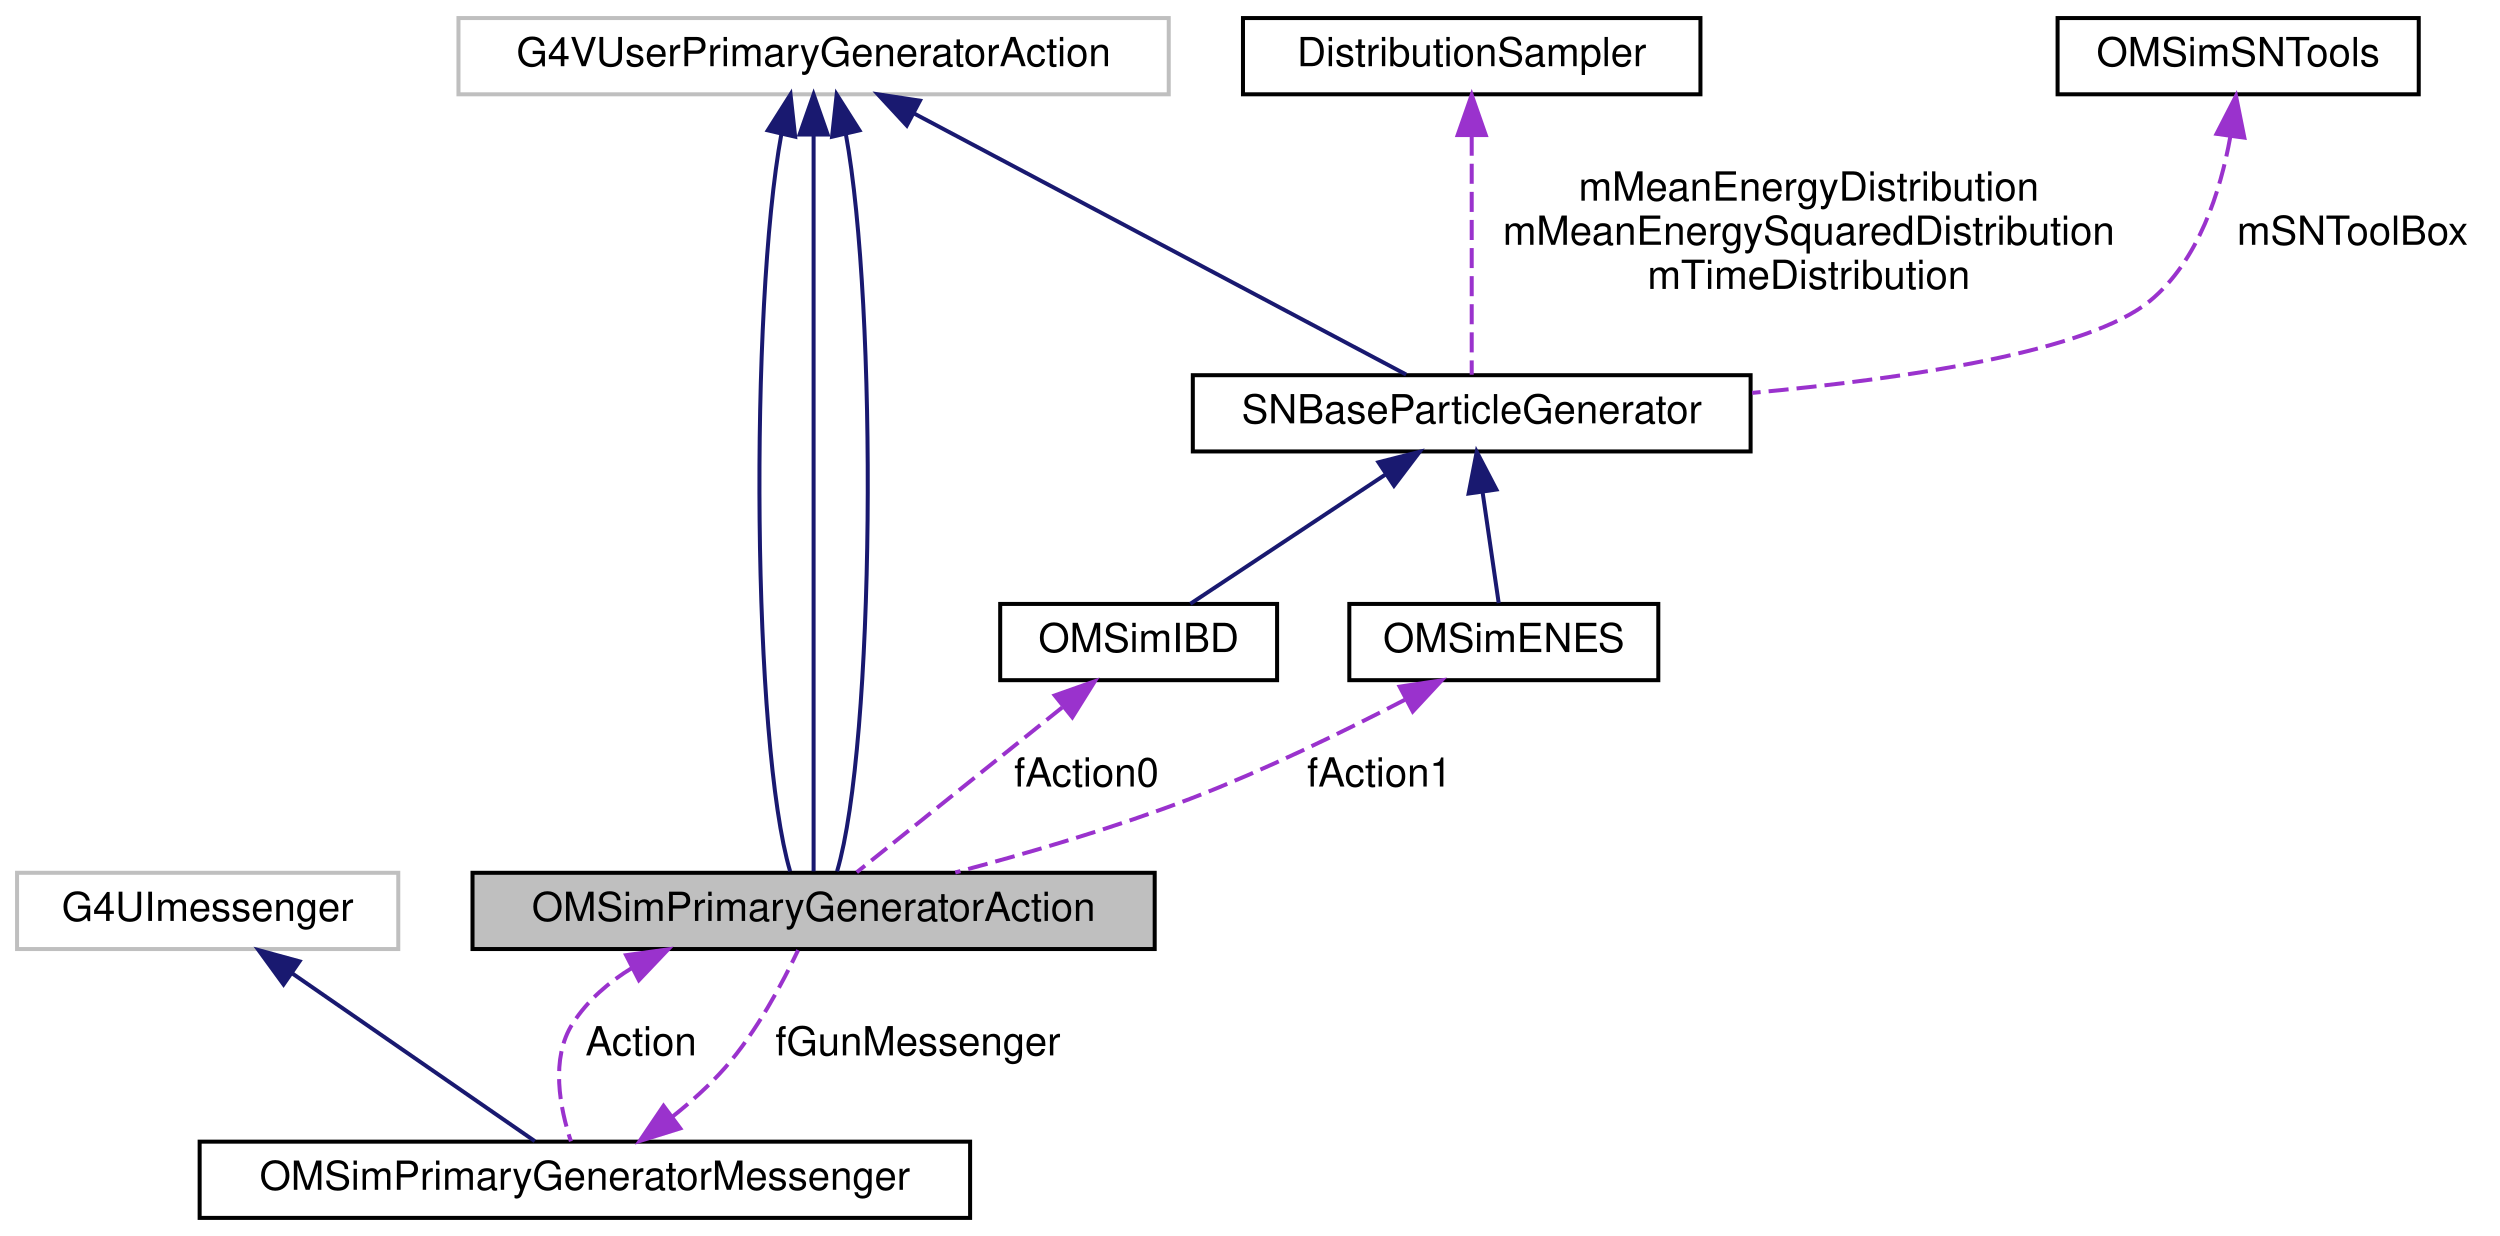
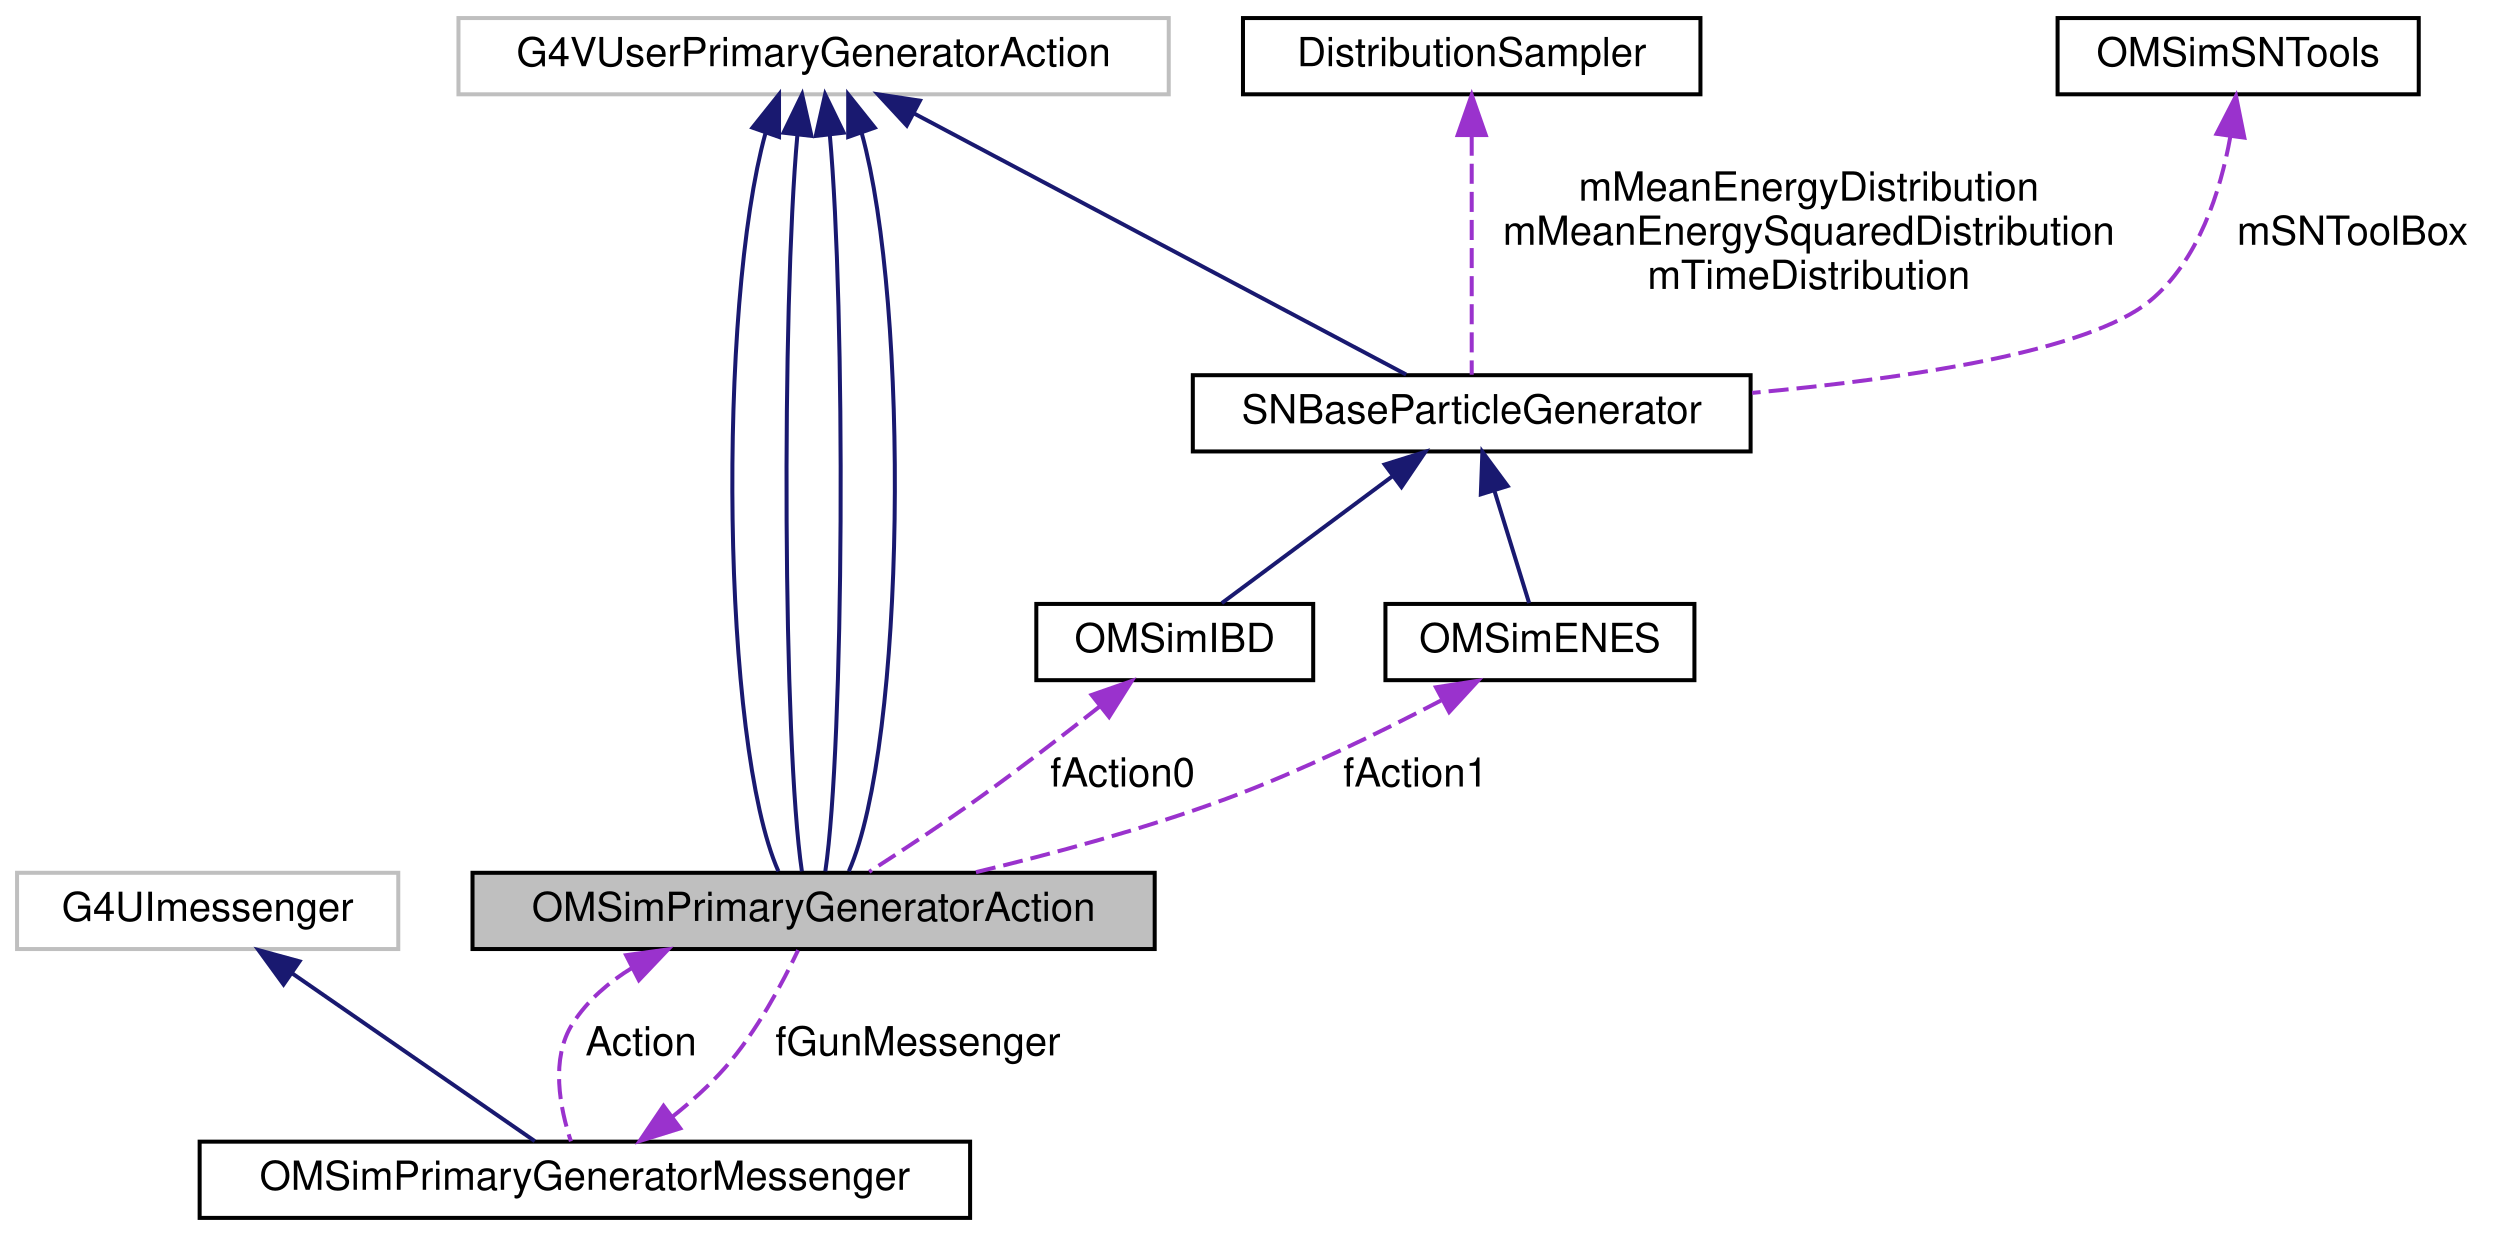
<svg xmlns="http://www.w3.org/2000/svg" xmlns:xlink="http://www.w3.org/1999/xlink" width="623pt" height="308pt" viewBox="0.00 0.00 622.50 308.00">
  <g id="graph0" class="graph" transform="scale(1 1) rotate(0) translate(4 304)">
    <g id="node1" class="node">
      <g id="a_node1">
        <a xlink:title=" ">
          <polygon fill="#bfbfbf" stroke="black" points="113.5,-67.5 113.5,-86.5 283.5,-86.5 283.5,-67.5 113.5,-67.5" />
          <text text-anchor="middle" x="198.5" y="-74.5" font-family="Helvetica,sans-Serif" font-size="10.00">OMSimPrimaryGeneratorAction</text>
        </a>
      </g>
    </g>
    <g id="node7" class="node">
      <g id="a_node7">
        <a xlink:href="class_o_m_sim_primary_generator_messenger.html" target="_top" xlink:title=" ">
          <polygon fill="none" stroke="black" points="45.5,-0.5 45.5,-19.5 237.5,-19.5 237.5,-0.5 45.5,-0.5" />
          <text text-anchor="middle" x="141.5" y="-7.5" font-family="Helvetica,sans-Serif" font-size="10.00">OMSimPrimaryGeneratorMessenger</text>
        </a>
      </g>
    </g>
-     <g id="edge11" class="edge">
+     <g id="edge12" class="edge">
      <path fill="none" stroke="#9a32cd" stroke-dasharray="5,2" d="M153.33,-62.84C147.46,-59.27 142.21,-54.74 138.5,-49 132.82,-40.22 135.3,-27.8 138.02,-19.58" />
      <polygon fill="#9a32cd" stroke="#9a32cd" points="151.77,-65.97 162.26,-67.42 154.96,-59.74 151.77,-65.97" />
      <text text-anchor="middle" x="155.5" y="-41" font-family="Helvetica,sans-Serif" font-size="10.00"> Action</text>
    </g>
    <g id="node2" class="node">
      <g id="a_node2">
        <a xlink:title=" ">
          <polygon fill="none" stroke="#bfbfbf" points="110,-280.5 110,-299.5 287,-299.5 287,-280.5 110,-280.5" />
          <text text-anchor="middle" x="198.5" y="-287.5" font-family="Helvetica,sans-Serif" font-size="10.00">G4VUserPrimaryGeneratorAction</text>
        </a>
      </g>
    </g>
    <g id="edge1" class="edge">
-       <path fill="none" stroke="midnightblue" d="M190.48,-270.66C182.51,-227.08 183.24,-118.63 192.65,-86.87" />
-       <polygon fill="midnightblue" stroke="midnightblue" points="187.08,-271.52 192.75,-280.47 193.9,-269.93 187.08,-271.52" />
+       <path fill="none" stroke="midnightblue" d="M186.54,-270.93C174.51,-227.54 175.57,-118.7 189.73,-86.87" />
+       <polygon fill="midnightblue" stroke="midnightblue" points="183.27,-272.19 189.88,-280.47 189.88,-269.87 183.27,-272.19" />
    </g>
    <g id="edge2" class="edge">
-       <path fill="none" stroke="midnightblue" d="M198.5,-270.38C198.5,-226.62 198.5,-118.57 198.5,-86.87" />
-       <polygon fill="midnightblue" stroke="midnightblue" points="195,-270.47 198.5,-280.47 202,-270.47 195,-270.47" />
+       <path fill="none" stroke="midnightblue" d="M194.46,-270.38C190.51,-226.62 190.88,-118.57 195.58,-86.87" />
+       <polygon fill="midnightblue" stroke="midnightblue" points="191,-270.93 195.63,-280.47 197.96,-270.13 191,-270.93" />
    </g>
    <g id="edge3" class="edge">
-       <path fill="none" stroke="midnightblue" d="M206.52,-270.66C214.49,-227.08 213.76,-118.63 204.35,-86.87" />
-       <polygon fill="midnightblue" stroke="midnightblue" points="203.1,-269.93 204.25,-280.47 209.92,-271.52 203.1,-269.93" />
+       <path fill="none" stroke="midnightblue" d="M202.54,-270.38C206.49,-226.62 206.12,-118.57 201.42,-86.87" />
+       <polygon fill="midnightblue" stroke="midnightblue" points="199.04,-270.13 201.37,-280.47 206,-270.93 199.04,-270.13" />
+     </g>
+     <g id="edge4" class="edge">
+       <path fill="none" stroke="midnightblue" d="M210.46,-270.93C222.49,-227.54 221.43,-118.7 207.27,-86.87" />
+       <polygon fill="midnightblue" stroke="midnightblue" points="207.12,-269.87 207.12,-280.47 213.73,-272.19 207.12,-269.87" />
    </g>
    <g id="node4" class="node">
      <g id="a_node4">
        <a xlink:href="class_s_n_base_particle_generator.html" target="_top" xlink:title=" ">
          <polygon fill="none" stroke="black" points="293,-191.5 293,-210.5 432,-210.5 432,-191.5 293,-191.5" />
          <text text-anchor="middle" x="362.5" y="-198.5" font-family="Helvetica,sans-Serif" font-size="10.00">SNBaseParticleGenerator</text>
        </a>
      </g>
    </g>
-     <g id="edge6" class="edge">
+     <g id="edge7" class="edge">
      <path fill="none" stroke="midnightblue" d="M223.37,-275.81C257.35,-257.78 317.36,-225.95 346.17,-210.66" />
      <polygon fill="midnightblue" stroke="midnightblue" points="221.72,-272.72 214.52,-280.5 225,-278.91 221.72,-272.72" />
    </g>
    <g id="node3" class="node">
      <g id="a_node3">
        <a xlink:href="class_o_m_sim_i_b_d.html" target="_top" xlink:title="Class in charge of generating positrons from IBD of supernova antineutrino interactions.">
-           <polygon fill="none" stroke="black" points="245,-134.5 245,-153.5 314,-153.5 314,-134.5 245,-134.5" />
-           <text text-anchor="middle" x="279.5" y="-141.5" font-family="Helvetica,sans-Serif" font-size="10.00">OMSimIBD</text>
+           <polygon fill="none" stroke="black" points="254,-134.5 254,-153.5 323,-153.5 323,-134.5 254,-134.5" />
+           <text text-anchor="middle" x="288.5" y="-141.5" font-family="Helvetica,sans-Serif" font-size="10.00">OMSimIBD</text>
        </a>
      </g>
    </g>
-     <g id="edge4" class="edge">
-       <path fill="none" stroke="#9a32cd" stroke-dasharray="5,2" d="M260.45,-127.71C244.49,-114.91 222.29,-97.09 209.25,-86.63" />
-       <polygon fill="#9a32cd" stroke="#9a32cd" points="258.59,-130.7 268.58,-134.23 262.97,-125.25 258.59,-130.7" />
-       <text text-anchor="middle" x="266.5" y="-108" font-family="Helvetica,sans-Serif" font-size="10.00"> fAction0</text>
+     <g id="edge5" class="edge">
+       <path fill="none" stroke="#9a32cd" stroke-dasharray="5,2" d="M269.84,-127.98C260.8,-120.85 249.72,-112.31 239.5,-105 230.63,-98.65 220.38,-91.9 212.35,-86.74" />
+       <polygon fill="#9a32cd" stroke="#9a32cd" points="267.78,-130.82 277.78,-134.3 272.14,-125.34 267.78,-130.82" />
+       <text text-anchor="middle" x="275.5" y="-108" font-family="Helvetica,sans-Serif" font-size="10.00"> fAction0</text>
    </g>
-     <g id="edge5" class="edge">
-       <path fill="none" stroke="midnightblue" d="M341.11,-185.82C325.69,-175.61 305.38,-162.15 292.38,-153.53" />
-       <polygon fill="midnightblue" stroke="midnightblue" points="339.26,-188.8 349.53,-191.41 343.13,-182.96 339.26,-188.8" />
+     <g id="edge6" class="edge">
+       <path fill="none" stroke="midnightblue" d="M342.7,-185.29C329.15,-175.21 311.62,-162.19 300.23,-153.71" />
+       <polygon fill="midnightblue" stroke="midnightblue" points="340.82,-188.25 350.94,-191.41 345,-182.63 340.82,-188.25" />
    </g>
    <g id="node9" class="node">
      <g id="a_node9">
        <a xlink:href="class_o_m_sim_e_n_e_s.html" target="_top" xlink:title="Class in charge of generating electrons from Electron-electron_Neutrino Elastic Scattering (ENES) nu_...">
-           <polygon fill="none" stroke="black" points="332,-134.5 332,-153.5 409,-153.5 409,-134.5 332,-134.5" />
-           <text text-anchor="middle" x="370.5" y="-141.5" font-family="Helvetica,sans-Serif" font-size="10.00">OMSimENES</text>
+           <polygon fill="none" stroke="black" points="341,-134.5 341,-153.5 418,-153.5 418,-134.5 341,-134.5" />
+           <text text-anchor="middle" x="379.5" y="-141.5" font-family="Helvetica,sans-Serif" font-size="10.00">OMSimENES</text>
        </a>
      </g>
    </g>
-     <g id="edge13" class="edge">
-       <path fill="none" stroke="midnightblue" d="M365.2,-181.42C366.56,-172.05 368.15,-161.14 369.23,-153.71" />
-       <polygon fill="midnightblue" stroke="midnightblue" points="361.73,-181.01 363.75,-191.41 368.65,-182.01 361.73,-181.01" />
+     <g id="edge14" class="edge">
+       <path fill="none" stroke="midnightblue" d="M368.15,-181.73C371.06,-172.29 374.49,-161.22 376.81,-153.71" />
+       <polygon fill="midnightblue" stroke="midnightblue" points="364.77,-180.82 365.16,-191.41 371.45,-182.89 364.77,-180.82" />
    </g>
    <g id="node5" class="node">
      <g id="a_node5">
        <a xlink:href="class_distribution_sampler.html" target="_top" xlink:title="Utility class for sampling from a given distribution using the inverse cumulative function and interp...">
          <polygon fill="none" stroke="black" points="305.5,-280.5 305.5,-299.5 419.5,-299.5 419.5,-280.5 305.5,-280.5" />
          <text text-anchor="middle" x="362.5" y="-287.5" font-family="Helvetica,sans-Serif" font-size="10.00">DistributionSampler</text>
        </a>
      </g>
    </g>
-     <g id="edge7" class="edge">
+     <g id="edge8" class="edge">
      <path fill="none" stroke="#9a32cd" stroke-dasharray="5,2" d="M362.5,-270.19C362.5,-251.74 362.5,-224.41 362.5,-210.62" />
      <polygon fill="#9a32cd" stroke="#9a32cd" points="359,-270.34 362.5,-280.34 366,-270.34 359,-270.34" />
      <text text-anchor="middle" x="446.5" y="-254" font-family="Helvetica,sans-Serif" font-size="10.00"> mMeanEnergyDistribution</text>
      <text text-anchor="middle" x="446.5" y="-243" font-family="Helvetica,sans-Serif" font-size="10.00">mMeanEnergySquaredDistribution</text>
      <text text-anchor="middle" x="446.5" y="-232" font-family="Helvetica,sans-Serif" font-size="10.00">mTimeDistribution</text>
    </g>
    <g id="node6" class="node">
      <g id="a_node6">
        <a xlink:href="class_o_m_sim_s_n_tools.html" target="_top" xlink:title="Provides utility methods for generating ENES and IBD interactions.">
          <polygon fill="none" stroke="black" points="508.5,-280.5 508.5,-299.5 598.5,-299.5 598.5,-280.5 508.5,-280.5" />
          <text text-anchor="middle" x="553.5" y="-287.5" font-family="Helvetica,sans-Serif" font-size="10.00">OMSimSNTools</text>
        </a>
      </g>
    </g>
-     <g id="edge8" class="edge">
+     <g id="edge9" class="edge">
      <path fill="none" stroke="#9a32cd" stroke-dasharray="5,2" d="M551.54,-269.91C549.11,-256.43 543.68,-239.03 531.5,-229 516.36,-216.53 471.9,-209.75 432.39,-206.09" />
      <polygon fill="#9a32cd" stroke="#9a32cd" points="548.11,-270.65 552.96,-280.08 555.04,-269.69 548.11,-270.65" />
      <text text-anchor="middle" x="582" y="-243" font-family="Helvetica,sans-Serif" font-size="10.00"> mSNToolBox</text>
    </g>
-     <g id="edge9" class="edge">
+     <g id="edge10" class="edge">
      <path fill="none" stroke="#9a32cd" stroke-dasharray="5,2" d="M163.33,-25.73C167.98,-29.42 172.64,-33.6 176.5,-38 184.33,-46.95 190.79,-59.1 194.64,-67.23" />
      <polygon fill="#9a32cd" stroke="#9a32cd" points="165.27,-22.81 155.16,-19.66 161.1,-28.43 165.27,-22.81" />
      <text text-anchor="middle" x="224.5" y="-41" font-family="Helvetica,sans-Serif" font-size="10.00"> fGunMessenger</text>
    </g>
    <g id="node8" class="node">
      <g id="a_node8">
        <a xlink:title=" ">
          <polygon fill="none" stroke="#bfbfbf" points="0,-67.5 0,-86.5 95,-86.5 95,-67.5 0,-67.5" />
          <text text-anchor="middle" x="47.5" y="-74.5" font-family="Helvetica,sans-Serif" font-size="10.00">G4UImessenger</text>
        </a>
      </g>
    </g>
-     <g id="edge10" class="edge">
+     <g id="edge11" class="edge">
      <path fill="none" stroke="midnightblue" d="M68.59,-61.42C87.17,-48.57 113.62,-30.28 129.02,-19.63" />
      <polygon fill="midnightblue" stroke="midnightblue" points="66.41,-58.67 60.18,-67.23 70.39,-64.43 66.41,-58.67" />
    </g>
-     <g id="edge12" class="edge">
-       <path fill="none" stroke="#9a32cd" stroke-dasharray="5,2" d="M345.85,-129.62C330.74,-121.77 310.84,-112.04 292.5,-105 273.48,-97.7 251.63,-91.31 233.8,-86.58" />
-       <polygon fill="#9a32cd" stroke="#9a32cd" points="344.54,-132.89 355.02,-134.46 347.81,-126.7 344.54,-132.89" />
-       <text text-anchor="middle" x="339.5" y="-108" font-family="Helvetica,sans-Serif" font-size="10.00"> fAction1</text>
+     <g id="edge13" class="edge">
+       <path fill="none" stroke="#9a32cd" stroke-dasharray="5,2" d="M354.91,-129.47C339.82,-121.56 319.92,-111.83 301.5,-105 281.22,-97.49 257.96,-91.2 238.68,-86.59" />
+       <polygon fill="#9a32cd" stroke="#9a32cd" points="353.59,-132.73 364.06,-134.35 356.89,-126.56 353.59,-132.73" />
+       <text text-anchor="middle" x="348.5" y="-108" font-family="Helvetica,sans-Serif" font-size="10.00"> fAction1</text>
    </g>
  </g>
</svg>
